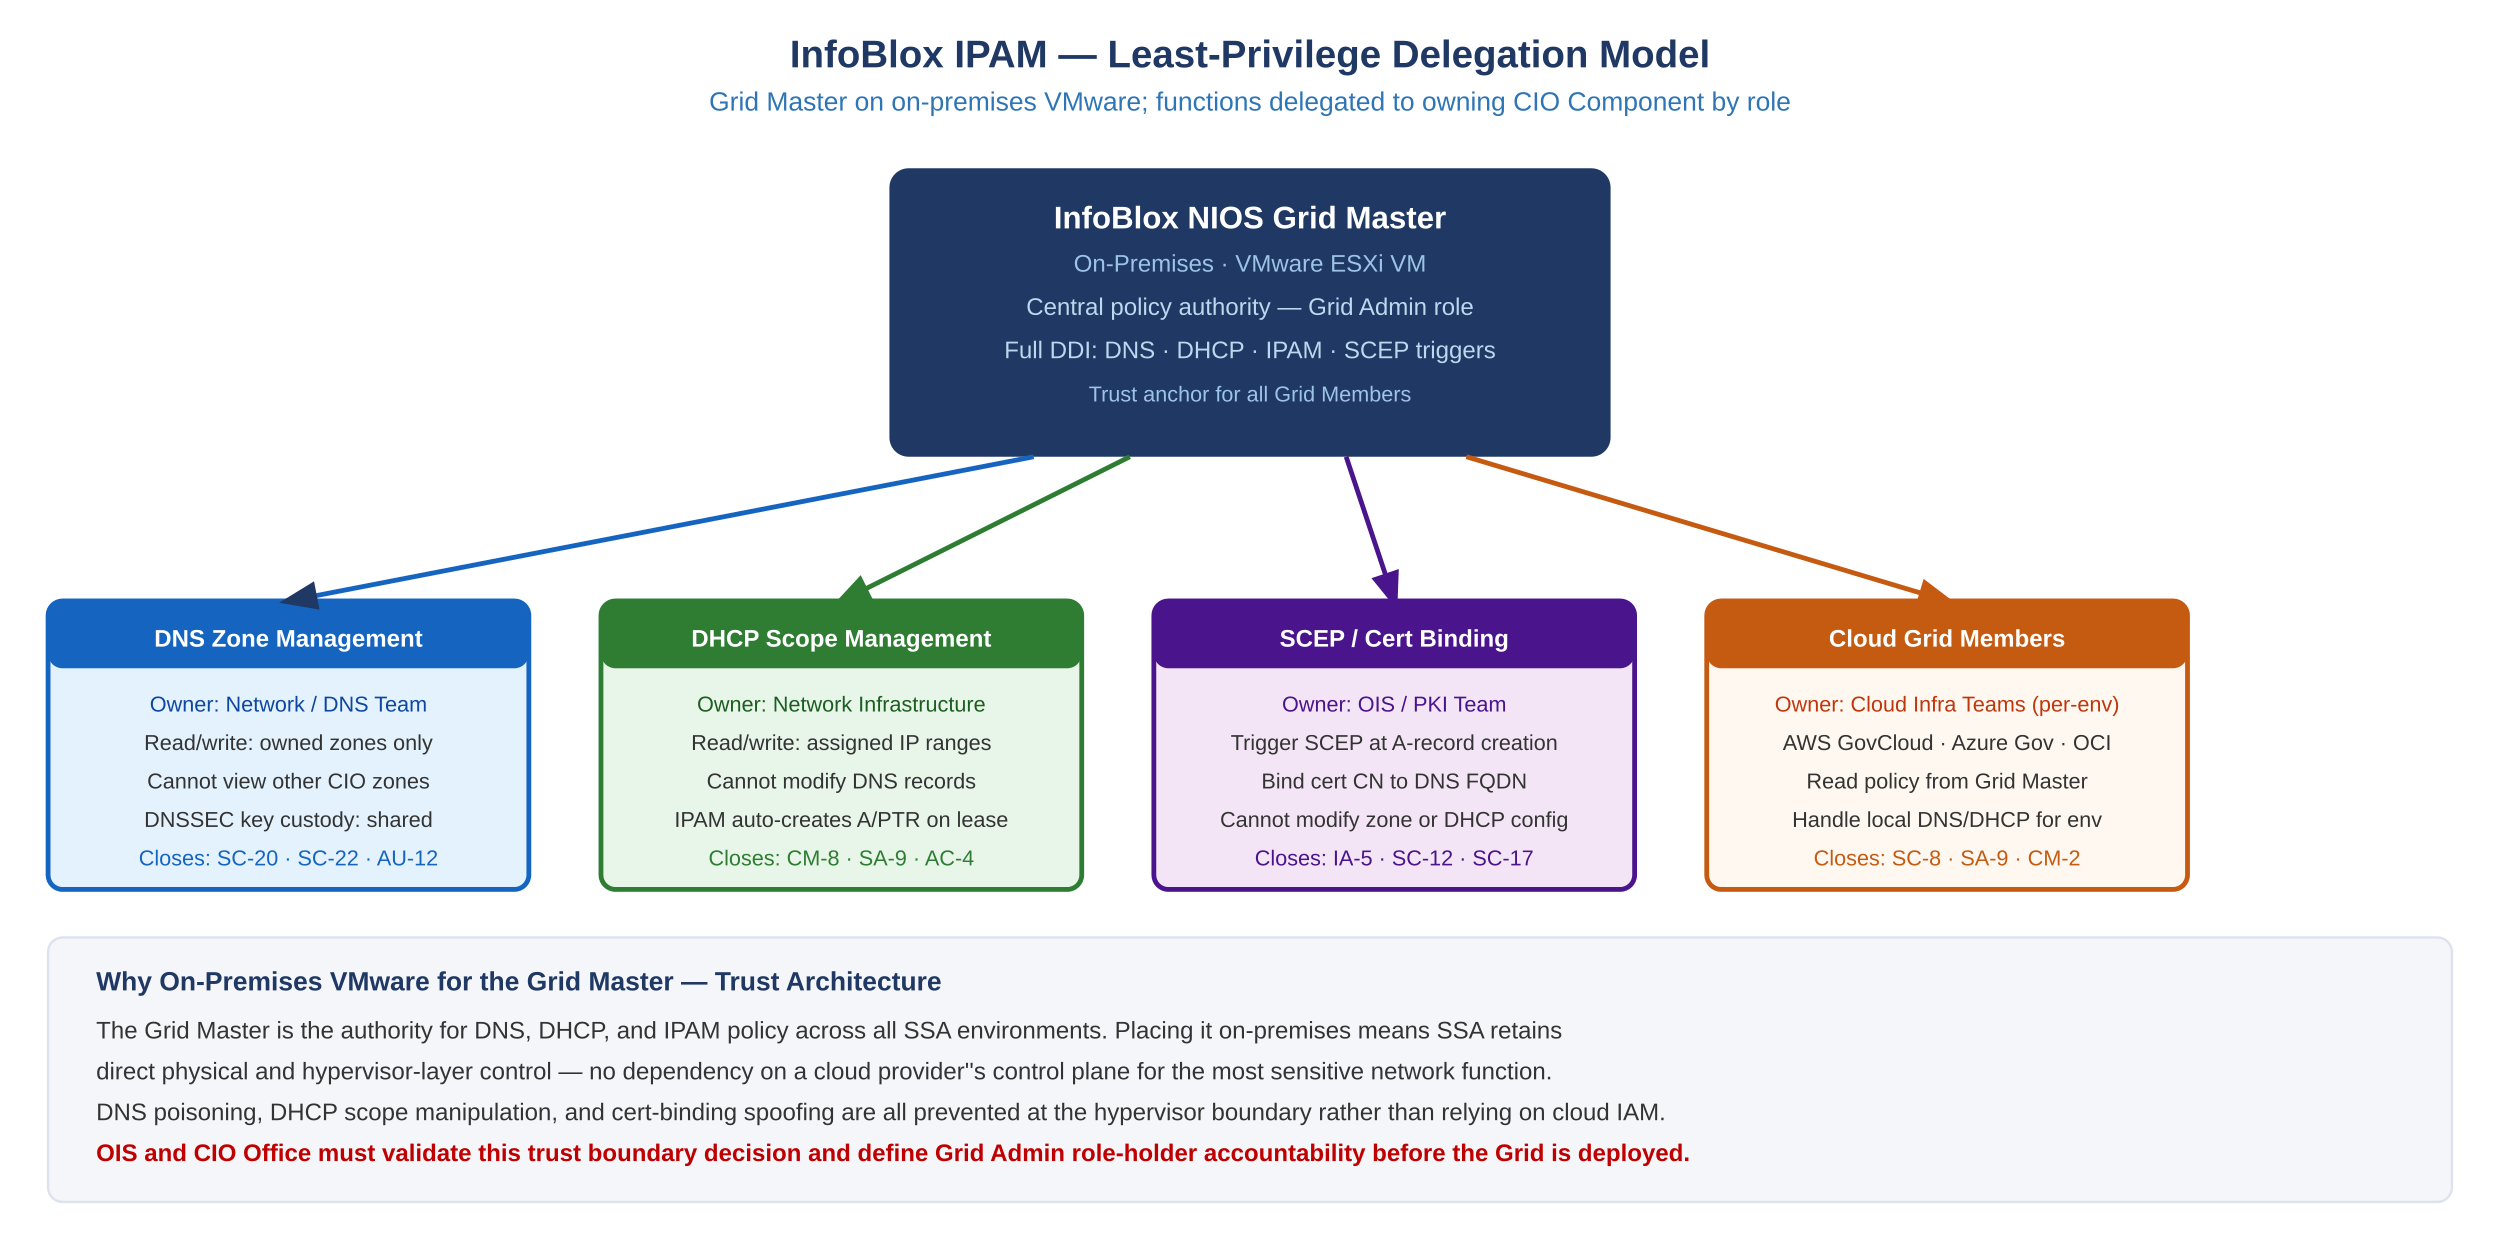
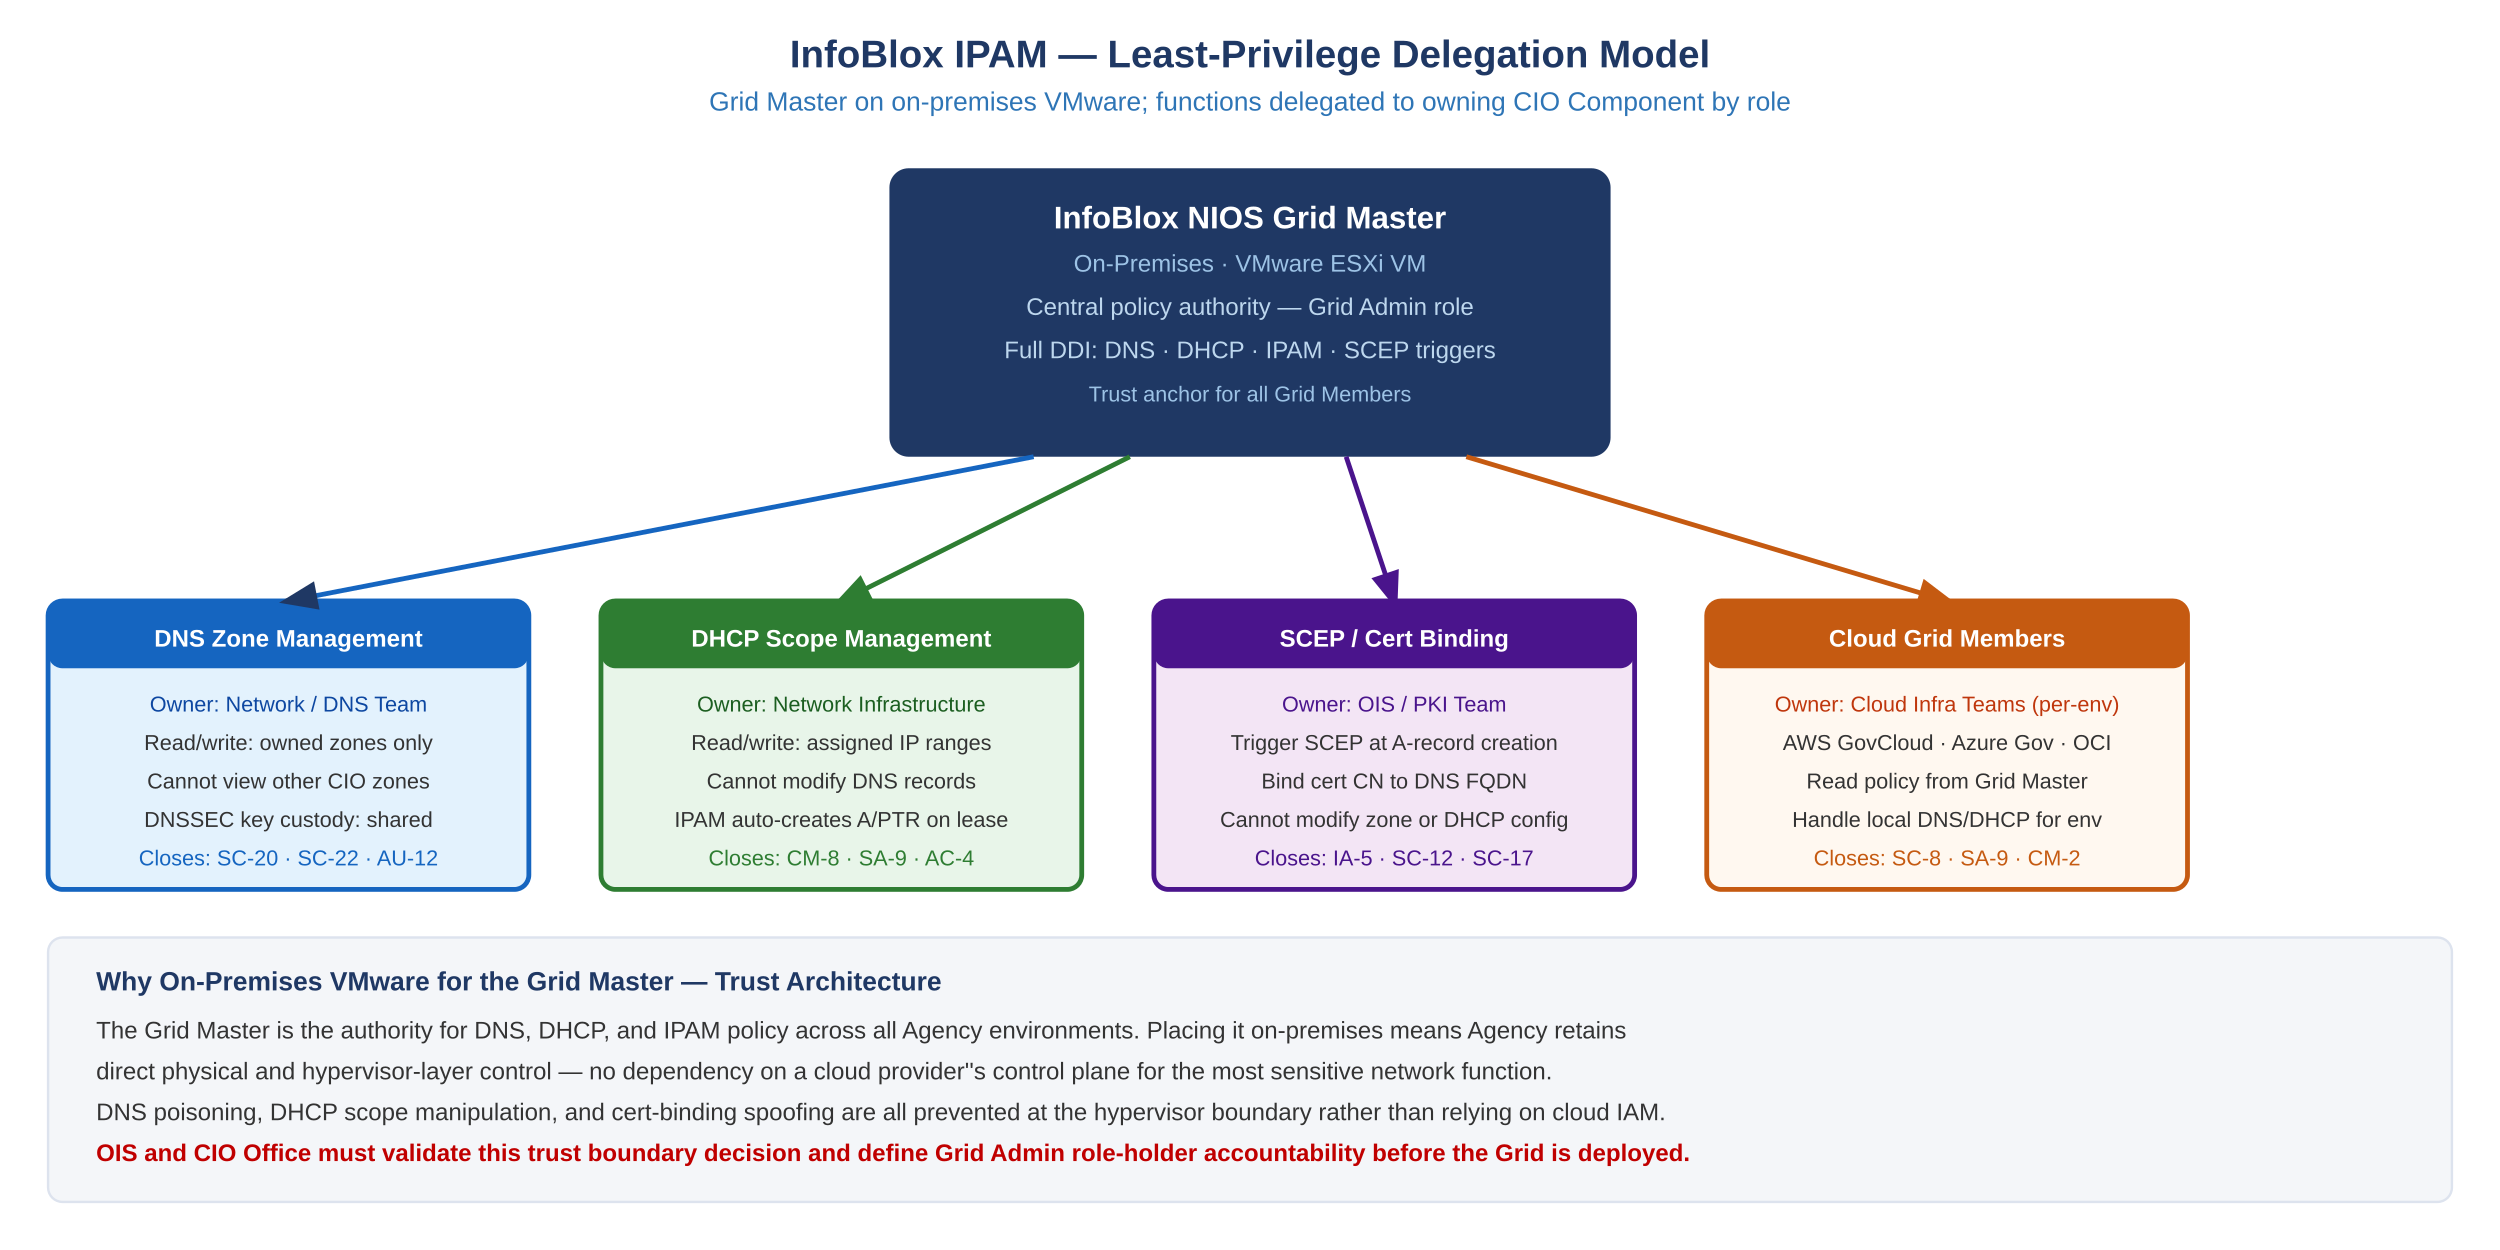
<svg xmlns="http://www.w3.org/2000/svg" viewBox="0 0 1040 520" style="font-family:Arial,sans-serif;background:#FFFFFF;">
  <rect width="1040" height="520" fill="#FFFFFF" />
  <defs>
    <marker id="arw-d" markerWidth="8" markerHeight="8" refX="6" refY="3" orient="auto">
      <path d="M0,0 L0,6 L8,3 z" fill="#1F3864" />
    </marker>
    <marker id="arw-g" markerWidth="8" markerHeight="8" refX="6" refY="3" orient="auto">
      <path d="M0,0 L0,6 L8,3 z" fill="#2E7D32" />
    </marker>
    <marker id="arw-o" markerWidth="8" markerHeight="8" refX="6" refY="3" orient="auto">
      <path d="M0,0 L0,6 L8,3 z" fill="#C55A11" />
    </marker>
    <marker id="arw-p" markerWidth="8" markerHeight="8" refX="6" refY="3" orient="auto">
      <path d="M0,0 L0,6 L8,3 z" fill="#4A148C" />
    </marker>
  </defs>
  <text x="520" y="28" text-anchor="middle" font-size="16" font-weight="bold" fill="#1F3864">InfoBlox IPAM — Least-Privilege Delegation Model</text>
  <text x="520" y="46" text-anchor="middle" font-size="11" fill="#2E75B6">Grid Master on on-premises VMware; functions delegated to owning CIO Component by role</text>
  <rect x="370" y="70" width="300" height="120" rx="8" fill="#1F3864" />
  <text x="520" y="95" text-anchor="middle" font-size="13" font-weight="bold" fill="#FFFFFF">InfoBlox NIOS Grid Master</text>
  <text x="520" y="113" text-anchor="middle" font-size="10" fill="#9DC3E6">On-Premises · VMware ESXi VM</text>
  <text x="520" y="131" text-anchor="middle" font-size="10" fill="#BDD7EE">Central policy authority — Grid Admin role</text>
  <text x="520" y="149" text-anchor="middle" font-size="10" fill="#BDD7EE">Full DDI: DNS · DHCP · IPAM · SCEP triggers</text>
  <text x="520" y="167" text-anchor="middle" font-size="9" fill="#9DC3E6">Trust anchor for all Grid Members</text>
  <rect x="20" y="250" width="200" height="120" rx="6" fill="#E3F2FD" stroke="#1565C0" stroke-width="2" />
  <rect x="20" y="250" width="200" height="28" rx="6" fill="#1565C0" />
  <text x="120" y="269" text-anchor="middle" font-size="10" font-weight="bold" fill="#FFFFFF">DNS Zone Management</text>
  <text x="120" y="296" text-anchor="middle" font-size="9" fill="#0D47A1">Owner: Network / DNS Team</text>
  <text x="120" y="312" text-anchor="middle" font-size="9" fill="#333">Read/write: owned zones only</text>
  <text x="120" y="328" text-anchor="middle" font-size="9" fill="#333">Cannot view other CIO zones</text>
  <text x="120" y="344" text-anchor="middle" font-size="9" fill="#333">DNSSEC key custody: shared</text>
  <text x="120" y="360" text-anchor="middle" font-size="9" fill="#1565C0">Closes: SC-20 · SC-22 · AU-12</text>
  <rect x="250" y="250" width="200" height="120" rx="6" fill="#E8F5E9" stroke="#2E7D32" stroke-width="2" />
  <rect x="250" y="250" width="200" height="28" rx="6" fill="#2E7D32" />
  <text x="350" y="269" text-anchor="middle" font-size="10" font-weight="bold" fill="#FFFFFF">DHCP Scope Management</text>
  <text x="350" y="296" text-anchor="middle" font-size="9" fill="#1B5E20">Owner: Network Infrastructure</text>
  <text x="350" y="312" text-anchor="middle" font-size="9" fill="#333">Read/write: assigned IP ranges</text>
  <text x="350" y="328" text-anchor="middle" font-size="9" fill="#333">Cannot modify DNS records</text>
  <text x="350" y="344" text-anchor="middle" font-size="9" fill="#333">IPAM auto-creates A/PTR on lease</text>
  <text x="350" y="360" text-anchor="middle" font-size="9" fill="#2E7D32">Closes: CM-8 · SA-9 · AC-4</text>
  <rect x="480" y="250" width="200" height="120" rx="6" fill="#F3E5F5" stroke="#4A148C" stroke-width="2" />
  <rect x="480" y="250" width="200" height="28" rx="6" fill="#4A148C" />
  <text x="580" y="269" text-anchor="middle" font-size="10" font-weight="bold" fill="#FFFFFF">SCEP / Cert Binding</text>
  <text x="580" y="296" text-anchor="middle" font-size="9" fill="#4A148C">Owner: OIS / PKI Team</text>
  <text x="580" y="312" text-anchor="middle" font-size="9" fill="#333">Trigger SCEP at A-record creation</text>
  <text x="580" y="328" text-anchor="middle" font-size="9" fill="#333">Bind cert CN to DNS FQDN</text>
  <text x="580" y="344" text-anchor="middle" font-size="9" fill="#333">Cannot modify zone or DHCP config</text>
  <text x="580" y="360" text-anchor="middle" font-size="9" fill="#4A148C">Closes: IA-5 · SC-12 · SC-17</text>
  <rect x="710" y="250" width="200" height="120" rx="6" fill="#FFF8F0" stroke="#C55A11" stroke-width="2" />
  <rect x="710" y="250" width="200" height="28" rx="6" fill="#C55A11" />
  <text x="810" y="269" text-anchor="middle" font-size="10" font-weight="bold" fill="#FFFFFF">Cloud Grid Members</text>
  <text x="810" y="296" text-anchor="middle" font-size="9" fill="#BF360C">Owner: Cloud Infra Teams (per-env)</text>
  <text x="810" y="312" text-anchor="middle" font-size="9" fill="#333">AWS GovCloud · Azure Gov · OCI</text>
  <text x="810" y="328" text-anchor="middle" font-size="9" fill="#333">Read policy from Grid Master</text>
  <text x="810" y="344" text-anchor="middle" font-size="9" fill="#333">Handle local DNS/DHCP for env</text>
  <text x="810" y="360" text-anchor="middle" font-size="9" fill="#C55A11">Closes: SC-8 · SA-9 · CM-2</text>
  <line x1="430" y1="190" x2="120" y2="250" stroke="#1565C0" stroke-width="2" marker-end="url(#arw-d)" />
  <line x1="470" y1="190" x2="350" y2="250" stroke="#2E7D32" stroke-width="2" marker-end="url(#arw-g)" />
  <line x1="560" y1="190" x2="580" y2="250" stroke="#4A148C" stroke-width="2" marker-end="url(#arw-p)" />
  <line x1="610" y1="190" x2="810" y2="250" stroke="#C55A11" stroke-width="2" marker-end="url(#arw-o)" />
  <rect x="20" y="390" width="1000" height="110" rx="6" fill="#F4F6F9" stroke="#DDE3EE" stroke-width="1" />
  <text x="40" y="412" font-size="11" font-weight="bold" fill="#1F3864">Why On-Premises VMware for the Grid Master — Trust Architecture</text>
-   <text x="40" y="432" font-size="10" fill="#333">The Grid Master is the authority for DNS, DHCP, and IPAM policy across all SSA environments. Placing it on-premises means SSA retains</text>
+   <text x="40" y="432" font-size="10" fill="#333">The Grid Master is the authority for DNS, DHCP, and IPAM policy across all Agency environments. Placing it on-premises means Agency retains</text>
  <text x="40" y="449" font-size="10" fill="#333">direct physical and hypervisor-layer control — no dependency on a cloud provider''s control plane for the most sensitive network function.</text>
  <text x="40" y="466" font-size="10" fill="#333">DNS poisoning, DHCP scope manipulation, and cert-binding spoofing are all prevented at the hypervisor boundary rather than relying on cloud IAM.</text>
  <text x="40" y="483" font-size="10" fill="#C00000" font-weight="bold">OIS and CIO Office must validate this trust boundary decision and define Grid Admin role-holder accountability before the Grid is deployed.</text>
</svg>
